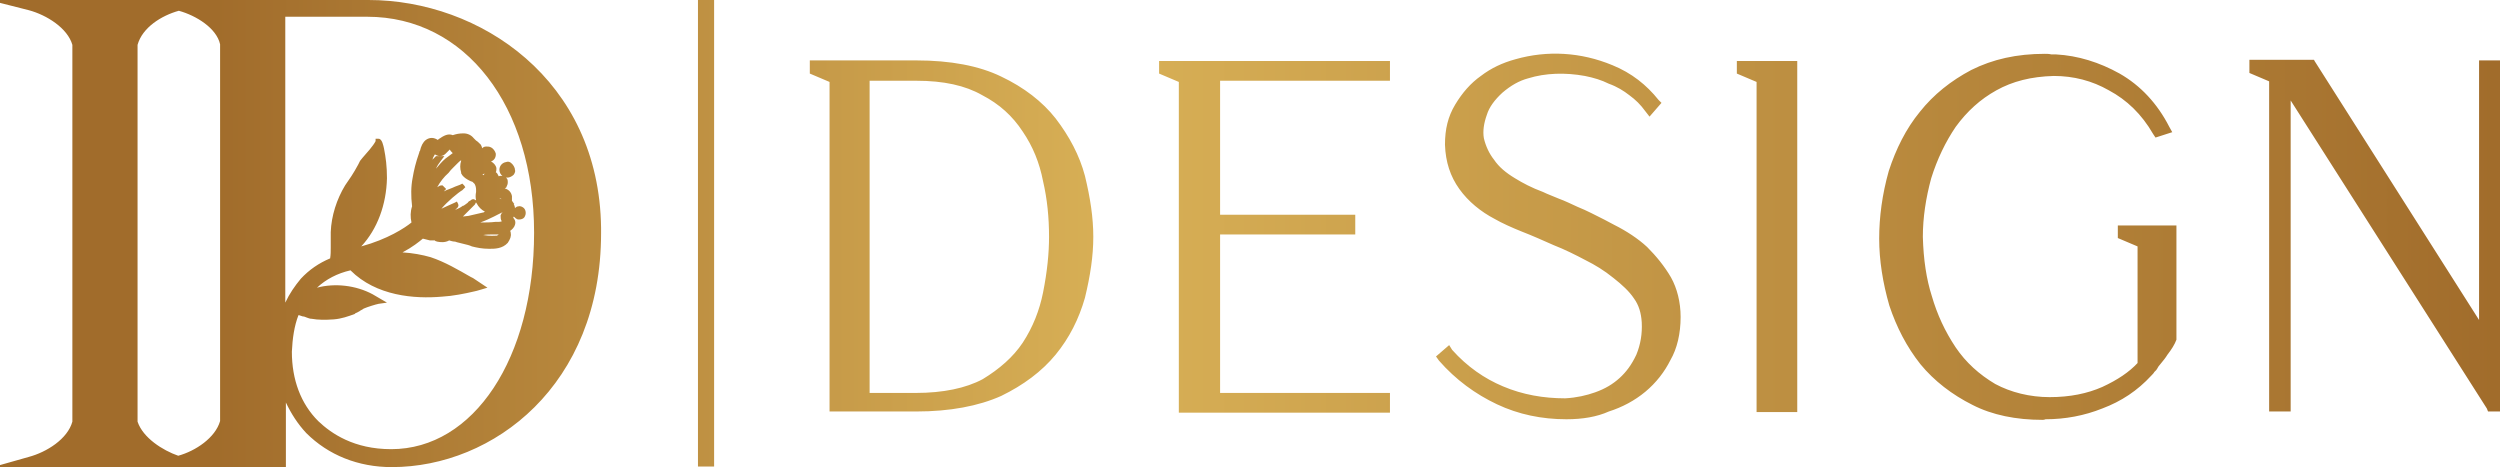
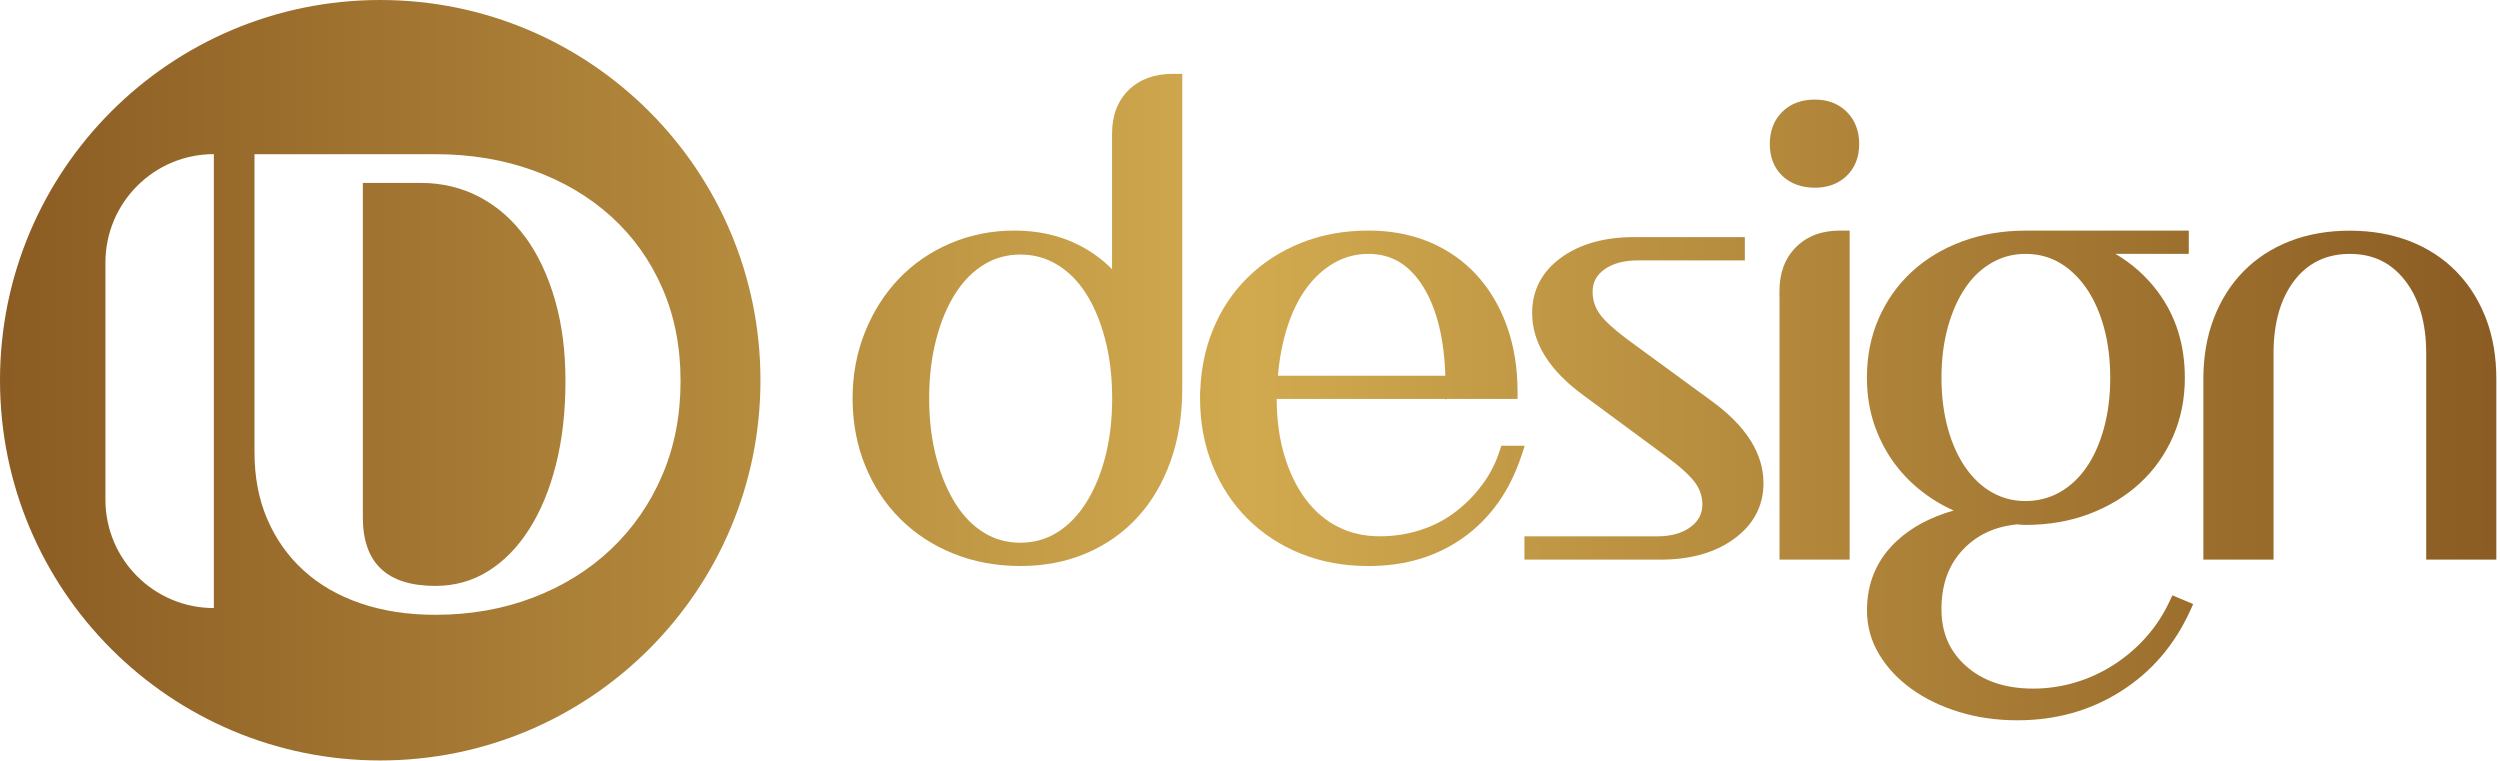
- <svg xmlns="http://www.w3.org/2000/svg" version="1.1" id="Camada_1" x="0px" y="0px" viewBox="0 0 418 78" style="enable-background:new 0 0 418 78;" xml:space="preserve">
-   <style type="text/css">
- 	.st0{fill:url(#SVGID_1_);}
- </style>
-   <linearGradient id="SVGID_1_" gradientUnits="userSpaceOnUse" x1="-1.867" y1="39.035" x2="417.97" y2="39.035">
-     <stop offset="8.938547e-02" style="stop-color:#A16C2B" />
-     <stop offset="0.447" style="stop-color:#D8B056" />
-     <stop offset="1" style="stop-color:#A16C2B" />
-   </linearGradient>
-   <path class="st0" d="M61.6,0H-1.9l6.7,1.7c3,0.8,6.5,3,7.3,5.8v63c-0.8,2.9-4.3,5.1-7.3,5.9l-6,1.7h49V67.3c0.9,1.9,2,3.6,3.4,5.1  c3.7,3.7,8.7,5.7,14.3,5.7c17,0,35-13.7,35-39.1v-0.9C100.2,13.3,80.2,0,61.6,0z M83.9,37L83.9,37c-0.2,0.1-0.5,0.1-0.8,0.1l-0.3,0  c-0.8,0.1-1.6,0.1-2.5,0.1c1.7-0.6,3.2-1.5,3.7-1.7v0c0,0,0,0.1-0.1,0.1L83.7,36v0.1C83.7,36.4,83.7,36.7,83.9,37z M77.3,31.8  l0.5-0.5L77.6,31l-0.3-0.3l-0.4,0.2c-0.3,0.1-0.5,0.2-0.8,0.3c-0.6,0.3-1.3,0.5-1.9,0.8c0.1-0.1,0.1-0.1,0.1-0.1l0.3-0.3l-0.3-0.3  L74,31l-0.2,0c-0.2,0-0.4,0.1-0.7,0.3c0.5-0.9,1.1-1.7,1.9-2.4c0.2-0.3,0.5-0.6,0.8-0.9c0.2-0.2,0.3-0.3,0.5-0.5l0.2-0.2  c0.2-0.2,0.4-0.4,0.6-0.5l0,0.1c-0.2,0.6-0.2,1.3,0,1.9l0,0.2l0.1,0.1c0,0.1,0.1,0.2,0.1,0.2c0.3,0.4,0.8,0.7,1.2,0.9l0.2,0.1  c0.1,0,0.2,0.1,0.3,0.1l0.1,0.1l0.1,0.1c0.3,0.2,0.4,0.8,0.4,1.1l0,0.4c-0.1,0.5-0.1,0.9,0,1.4l-0.2-0.1c-0.1-0.1-0.4-0.2-0.7,0.1  c-0.2,0.1-0.4,0.2-0.5,0.4c-0.3,0.2-0.5,0.4-0.7,0.5l-0.1,0c-0.4,0.3-0.8,0.5-1.3,0.7c0.6-0.5,0.6-0.7,0.5-1l-0.2-0.4l-0.4,0.2  c-0.4,0.2-1.4,0.6-2.2,1C74.8,33.7,76.6,32.2,77.3,31.8z M78.9,34.7l0.5-0.5l0.2-0.4c0,0.1,0,0.1,0.1,0.2c0.3,0.6,0.8,1.1,1.4,1.4  c-0.1,0-0.1,0-0.2,0.1c-0.8,0.2-1.7,0.4-2.6,0.6l-0.9,0.1C77.9,35.7,78.4,35.2,78.9,34.7z M80.9,29.3C80.9,29.3,80.9,29.3,80.9,29.3  C80.8,29.3,80.8,29.3,80.9,29.3c-0.1-0.1-0.2-0.2-0.3-0.2c0.2,0,0.3,0,0.4-0.1l0,0C81,29.1,80.9,29.2,80.9,29.3z M78.7,28.4  C78.7,28.4,78.7,28.4,78.7,28.4L78.7,28.4C78.7,28.4,78.7,28.4,78.7,28.4z M82.6,39.2L82.6,39.2c0.3,0,0.6,0,0.8,0c0,0,0,0,0,0  c0,0,0,0,0,0c-0.1,0.1-0.2,0.1-0.3,0.2l0,0c-0.3,0-1.2,0.1-2.3-0.1C81.3,39.2,81.9,39.2,82.6,39.2z M83.8,33.3L83.8,33.3  c-0.1,0-0.2-0.1-0.3-0.1c0,0,0,0,0,0l0.1,0c0.1,0,0.1,0,0.1,0C83.8,33.2,83.8,33.2,83.8,33.3C83.8,33.3,83.8,33.3,83.8,33.3z   M82,31.9L82,31.9L82,31.9L82,31.9z M74.5,26.5c-0.6,0.5-1.1,1.1-1.6,1.7c0.2-0.5,0.5-0.9,0.8-1.3l0.6-0.8h-0.9h-0.5l-0.1,0.1  c-0.2,0.2-0.3,0.3-0.5,0.5c0.1-0.2,0.1-0.4,0.2-0.5l0.1-0.2c0,0,0.1-0.1,0.1-0.2c0.3,0.2,0.6,0.3,0.8,0.3c0.4,0,0.7-0.1,1-0.4  l0.7-0.7c0,0,0,0,0,0c0.1,0.2,0.2,0.3,0.4,0.5c0,0,0.1,0.1,0.1,0.1L74.5,26.5z M83.4,31.6L83.4,31.6C83.4,31.6,83.4,31.6,83.4,31.6  C83.4,31.6,83.4,31.6,83.4,31.6z M49.9,52.7c0,0,0.1,0,0.1,0c0.2,0.1,0.4,0.1,0.6,0.2c0.2,0,0.5,0.1,0.7,0.2  c0.3,0.1,0.5,0.2,0.8,0.2c1.1,0.2,2.3,0.2,3.7,0.1c1.3-0.1,2.4-0.5,3.5-0.9l0.1-0.1c0.1-0.1,0.3-0.1,0.4-0.2  c0.2-0.1,0.4-0.2,0.5-0.3c0.2-0.1,0.4-0.2,0.5-0.3c0.7-0.3,2-0.7,2.5-0.8l1.4-0.2l-2.4-1.4c-2.8-1.5-6.3-1.9-9.3-1.1  c1.5-1.4,3.4-2.4,5.6-2.9c4.3,4.3,10.7,4.8,15.3,4.4c1.8-0.1,3.8-0.5,5.5-0.9c0.1,0,0.4-0.1,1.1-0.3l1-0.3l-2.4-1.6l-0.4-0.2  c-2.1-1.2-4.3-2.5-6.7-3.3c-1.4-0.4-3-0.7-4.7-0.8c1.7-0.9,2.8-1.8,3.4-2.3c0.4,0.1,0.8,0.2,1.2,0.3l0.3,0c0.2,0,0.2,0,0.3,0l0.2,0  l0.1,0.1l0.3,0.1c0.5,0.1,1.3,0.2,2-0.2c0.3,0.1,0.7,0.2,1,0.2l0.3,0.1c0.4,0.1,0.8,0.2,1.2,0.3c0.4,0.1,0.9,0.2,1.3,0.4  c0.8,0.2,1.7,0.4,2.9,0.4c0.9,0,2.2,0,3.1-1c0.4-0.6,0.6-1.1,0.5-1.6c0-0.1,0-0.2-0.1-0.4c0.3-0.2,0.7-0.6,0.8-1  c0.2-0.6-0.1-1-0.3-1.2l0,0c0,0,0.1-0.1,0.1-0.2c0.2,0.2,0.4,0.4,0.7,0.5l0.2,0c0.3,0,0.7-0.1,0.9-0.4c0.1-0.2,0.2-0.4,0.2-0.7  c0-0.3-0.1-0.6-0.3-0.8c-0.2-0.2-0.6-0.4-0.9-0.3c-0.2,0-0.4,0.1-0.6,0.3c0-0.2-0.1-0.5-0.2-0.7l0.1-0.1l-0.1,0  c-0.1-0.1-0.1-0.2-0.2-0.3c0,0-0.1-0.1-0.1-0.1c0-0.3,0-0.5,0-0.8c-0.1-0.6-0.5-1.1-1.2-1.3c0.1-0.1,0.3-0.1,0.3-0.3  c0.1-0.2,0.2-0.4,0.2-0.7c0-0.3,0-0.6-0.3-0.8c0,0,0,0-0.1,0c0.1,0,0.2,0,0.3,0c0.4,0,0.8-0.2,1.1-0.5c0.2-0.3,0.3-0.6,0.2-0.8  c0-0.4-0.3-0.9-0.7-1.2c-0.3-0.2-0.5-0.2-0.8-0.1c-0.6,0.1-1.1,0.6-1.1,1.3c0,0.4,0.2,0.8,0.5,1c-0.1,0-0.2,0-0.3,0  c-0.1,0-0.2,0-0.3,0.1c0-0.1-0.1-0.1-0.1-0.2c-0.1-0.2-0.2-0.4-0.4-0.5c0.1-0.2,0.1-0.4,0.1-0.7c-0.1-0.5-0.5-0.9-0.9-1.1  c0.5-0.2,0.8-0.6,0.8-1.2l0-0.1c-0.1-0.4-0.4-0.9-0.9-1.1c-0.2-0.1-0.5-0.1-0.7-0.1c-0.3,0-0.5,0.1-0.7,0.3c0-0.2-0.1-0.4-0.2-0.6  l-0.1-0.1c-0.2-0.2-0.5-0.5-0.7-0.6l-0.1-0.1c0,0-0.1-0.1-0.1-0.1c0,0,0,0-0.1-0.1l-0.1-0.1c-0.4-0.5-1-0.8-1.7-0.8  c-0.7,0-1.2,0.1-1.8,0.3c-0.5-0.2-1.1-0.2-2.1,0.5c-0.2,0.1-0.3,0.2-0.4,0.3c-0.6-0.4-1.3-0.5-2,0c-0.5,0.4-0.8,1-1,1.9  c0-0.1,0-0.1,0-0.1c0,0.1-0.1,0.1-0.1,0.3c-0.6,1.7-0.9,3-1.1,4.2c-0.3,1.5-0.3,3.1-0.1,4.8c-0.3,0.9-0.3,1.8-0.1,2.7  c-1.1,0.9-4,2.8-8.4,4c2.7-2.9,4.2-7,4.3-11.4c0-2-0.2-3.5-0.5-5l0,0c-0.1-0.4-0.3-1.6-0.9-1.6l-0.5,0v0.4c-0.4,0.8-1.5,2-2.2,2.8  l-0.4,0.5l-0.3,0.6C59.1,29,58.4,30,57.7,31c-1.4,2.3-2.3,5.1-2.4,7.8v2.6c0,0.6,0,1.2-0.1,1.8c-1.9,0.8-3.5,1.9-4.9,3.4  c-1,1.2-1.9,2.5-2.6,4V2.8h13.7c16.4,0,27.9,14.9,27.9,36.1c0,21-10.1,36.2-23.9,36.2c-6.2,0-10-2.6-12.2-4.7  c-2.9-2.9-4.4-6.9-4.4-11.6C48.9,56.6,49.2,54.5,49.9,52.7z M23,7.5c0.8-2.9,4-4.9,6.9-5.7c2.9,0.8,6.3,2.9,6.9,5.6v63  c-0.8,2.8-4.1,5-7,5.8c-2.6-0.9-5.9-3-6.8-5.7V7.5z M418,10.1v58.7h-2l-0.2-0.5l-32.8-51.5v52h-3.6V13.6l-3.3-1.4v-2.2h10.8l0.1,0.2  l27.5,43.3V10.1H418z M354.1,37.7h9.8l0,19.1c-0.3,0.8-0.8,1.6-1.5,2.5c-0.3,0.5-0.7,1-1.2,1.6c-0.2,0.2-0.4,0.5-0.5,0.7  c0,0.1-0.1,0.1-0.1,0.1v0.1l-0.4,0.4c-0.1,0.2-0.3,0.4-0.5,0.6c-2.3,2.5-5,4.3-8.2,5.5c-3,1.2-6.2,1.8-9.5,1.8  c-0.2,0.1-0.4,0.1-0.5,0.1c-4.4,0-8.4-0.8-11.7-2.5c-3.4-1.7-6.4-4-8.7-6.8c-2.3-2.9-4-6.2-5.2-9.8c-1.1-3.8-1.7-7.6-1.7-11.2  c0-3.6,0.5-7.4,1.6-11.3c1.2-3.7,2.9-7.1,5.2-9.9c2.3-2.9,5.2-5.2,8.6-7c3.6-1.8,7.6-2.7,12.3-2.7c0.3,0,0.7,0,1.1,0.1h0.8  c3.6,0.2,7.2,1.3,10.6,3.2c3.5,2,6.3,5,8.3,8.9l0.5,0.9l-2.8,0.9l-0.4-0.6c-1.9-3.3-4.4-5.7-7.4-7.3c-2.8-1.6-5.9-2.4-9.2-2.4  c-3.8,0.1-6.9,0.9-9.6,2.4c-2.7,1.5-4.9,3.5-6.8,6.1c-1.7,2.5-3.1,5.4-4.1,8.6c-0.9,3.3-1.4,6.6-1.4,9.8c0.1,3.8,0.6,7.1,1.5,9.9  c0.9,3.1,2.2,5.9,4,8.6c1.7,2.5,3.9,4.5,6.6,6.1c2.6,1.4,5.8,2.2,9.1,2.2c3.4,0,6.3-0.6,8.8-1.7c2.6-1.2,4.5-2.5,5.9-4V41.2  l-3.3-1.4V37.7z M290.5,10.2h10v58.7h-6.8V13.7l-3.3-1.4V10.2z M279.4,46.4c1,1.8,1.6,4.1,1.6,6.6c0,2.8-0.6,5.3-1.7,7.2  c-1,2-2.4,3.8-4.2,5.3c-1.8,1.5-3.9,2.6-6.1,3.3c-2,0.9-4.4,1.3-7.1,1.3c-4.1,0-8-0.8-11.6-2.5c-3.6-1.7-6.9-4.1-9.7-7.3l-0.5-0.7  l2.2-1.9l0.5,0.8c2.5,2.8,5.4,4.8,8.5,6.1c3.3,1.4,6.8,2,10.4,2c1.9-0.1,3.6-0.5,5-1c1.7-0.6,3-1.4,4.1-2.4c1.1-1,2-2.2,2.8-3.9  c0.7-1.7,1-3.5,0.9-5.4c-0.1-1.6-0.5-2.9-1.3-4c-0.8-1.2-2-2.3-3.4-3.4c-1.6-1.3-3.1-2.2-4.7-3c-1.7-0.9-3.5-1.8-5.3-2.5  c-1.8-0.8-3.6-1.6-5.4-2.3c-1.5-0.6-3.3-1.4-4.5-2.1c-2.3-1.2-4.4-2.9-5.9-5c-1.5-2.1-2.3-4.5-2.4-7.4c0-2.6,0.5-4.7,1.7-6.7  c1.2-2,2.6-3.6,4.3-4.8c1.7-1.3,3.6-2.2,5.8-2.8c5.3-1.5,10.9-1.2,16.2,1c3.2,1.3,5.7,3.3,7.7,5.8l0.5,0.5l-2,2.3l-0.7-0.9  c-0.8-1.1-1.6-1.9-2.7-2.7c-0.9-0.7-2-1.4-3.4-1.9c-1.2-0.6-2.5-1-4-1.3c-3.3-0.6-6.6-0.5-9.5,0.4c-1.5,0.4-2.9,1.2-4.3,2.4  c-1.3,1.2-2.2,2.4-2.6,3.7c-0.5,1.4-0.7,2.7-0.5,3.9c0.3,1.3,0.9,2.6,1.7,3.6c0.8,1.2,2,2.2,3.5,3.1c1.3,0.8,2.8,1.6,4.7,2.3  c0.8,0.4,1.7,0.7,2.6,1.1c1.1,0.4,2.1,0.9,3.2,1.4c1.5,0.6,3,1.4,4.4,2.1c0.6,0.3,1.1,0.6,1.7,0.9c2,1,4,2.3,5.5,3.7  C276.9,42.8,278.3,44.5,279.4,46.4z M193.8,10.2h38.6v3.3h-28.4v22.4h22.6v3.3h-22.6v26.5h28.4v3.3h-35.3V13.7l-3.3-1.4V10.2z   M176.5,19.8c-2.2-2.8-5.3-5.2-9.1-7c-3.7-1.8-8.5-2.7-14.2-2.7h-17.8v2.2l3.3,1.4v55.1h14.5c5.6,0,10.4-0.9,14.2-2.6  c3.7-1.8,6.8-4.1,9.1-6.9c2.3-2.8,3.9-6,4.9-9.5c0.9-3.7,1.4-7,1.4-10.2c0-3.2-0.5-6.5-1.4-10.2C180.5,26,178.8,22.8,176.5,19.8z   M175.4,39.6c0,2.7-0.3,5.8-1,9.3c-0.6,3-1.7,5.8-3.4,8.4c-1.6,2.4-3.9,4.4-6.7,6.1c-2.8,1.5-6.6,2.3-11.2,2.3h-7.7V13.5h7.8  c4.6,0,8.2,0.8,11,2.4c2.9,1.5,5.1,3.5,6.8,6.1c1.7,2.5,2.8,5.2,3.4,8.3C175.1,33.3,175.4,36.4,175.4,39.6z M116.7,0h2.7v78h-2.7V0z  " />
+ <svg xmlns="http://www.w3.org/2000/svg" width="263" height="80" viewBox="0 0 263 80" fill="none">
+   <path d="M90.444 41.903C90.444 39.517 90.859 37.285 91.694 35.212C92.529 33.139 93.665 31.35 95.107 29.84C96.55 28.329 98.271 27.148 100.275 26.29C102.28 25.432 104.433 25.006 106.727 25.006C109.022 25.006 111.174 25.466 113.043 26.392C114.911 27.318 116.479 28.636 117.74 30.345V14.062C117.74 12.353 118.245 11.001 119.262 10.007C120.278 9.019 121.636 8.519 123.351 8.519H123.623V40.886C123.623 43.589 123.232 46.043 122.442 48.252C121.653 50.462 120.551 52.341 119.131 53.892C117.711 55.448 116.002 56.652 113.997 57.51C111.992 58.367 109.771 58.793 107.341 58.793C104.91 58.793 102.655 58.379 100.582 57.544C98.509 56.709 96.72 55.539 95.209 54.028C93.699 52.517 92.529 50.728 91.694 48.655C90.859 46.582 90.444 44.333 90.444 41.897V41.903ZM96.998 41.903C96.998 44.248 97.26 46.395 97.776 48.354C98.293 50.314 99.003 52.001 99.906 53.42C100.809 54.84 101.888 55.931 103.149 56.697C104.41 57.464 105.807 57.845 107.341 57.845C108.874 57.845 110.266 57.464 111.532 56.697C112.793 55.931 113.883 54.84 114.809 53.42C115.729 52.001 116.45 50.314 116.973 48.354C117.49 46.395 117.751 44.242 117.751 41.903C117.751 39.563 117.49 37.41 116.973 35.451C116.456 33.491 115.746 31.816 114.843 30.419C113.94 29.022 112.85 27.943 111.566 27.176C110.283 26.409 108.874 26.029 107.341 26.029C105.807 26.029 104.41 26.409 103.149 27.176C101.888 27.943 100.804 29.022 99.906 30.419C99.003 31.816 98.293 33.491 97.776 35.451C97.26 37.41 96.998 39.563 96.998 41.903Z" fill="url(#paint0_linear_280_90)" />
+   <path d="M96.248 41.903C96.248 39.508 96.515 37.289 97.051 35.259C97.584 33.239 98.322 31.487 99.276 30.011C100.228 28.53 101.392 27.366 102.76 26.535C103.076 26.343 103.399 26.174 103.731 26.026C102.636 26.229 101.583 26.546 100.57 26.979C98.654 27.799 97.019 28.924 95.65 30.358C94.277 31.795 93.192 33.502 92.39 35.493C91.593 37.47 91.194 39.606 91.194 41.903C91.195 44.25 91.595 46.401 92.39 48.376C93.189 50.359 94.304 52.062 95.739 53.498C97.175 54.934 98.879 56.049 100.862 56.848C101.612 57.15 102.387 57.394 103.19 57.582C103.045 57.505 102.901 57.424 102.76 57.338C101.388 56.504 100.23 55.326 99.273 53.823C98.322 52.326 97.584 50.565 97.051 48.545C96.516 46.516 96.248 44.304 96.248 41.903ZM97.748 41.903C97.748 44.193 98.004 46.274 98.502 48.163C99.003 50.062 99.685 51.675 100.539 53.018C101.389 54.355 102.39 55.357 103.539 56.056C104.677 56.748 105.938 57.094 107.341 57.094C108.742 57.094 109.998 56.749 111.143 56.056L111.357 55.921C112.42 55.229 113.362 54.266 114.181 53.01C115.05 51.668 115.742 50.057 116.248 48.161C116.746 46.273 117.001 44.186 117.001 41.903C117.001 39.618 116.746 37.531 116.248 35.642C115.747 33.743 115.065 32.144 114.213 30.826C113.365 29.515 112.356 28.521 111.182 27.82C110.018 27.125 108.743 26.779 107.341 26.779C105.938 26.779 104.677 27.125 103.539 27.817C102.386 28.518 101.38 29.512 100.537 30.824L100.536 30.826C99.684 32.144 99.003 33.743 98.502 35.642C98.004 37.531 97.748 39.618 97.748 41.903ZM116.989 14.062C116.989 12.196 117.547 10.635 118.737 9.471L118.739 9.469C119.922 8.32 121.481 7.769 123.351 7.769H124.373V40.886C124.373 43.662 123.971 46.203 123.149 48.504C122.33 50.796 121.18 52.765 119.685 54.398L119.684 54.397C118.189 56.035 116.391 57.301 114.292 58.199C112.183 59.101 109.861 59.544 107.341 59.544C104.823 59.544 102.472 59.114 100.302 58.24C98.14 57.369 96.264 56.144 94.679 54.558C93.093 52.973 91.869 51.097 90.998 48.935C90.179 46.901 89.75 44.712 89.699 42.368L89.694 41.897C89.695 39.425 90.125 37.099 90.998 34.932C91.866 32.778 93.052 30.906 94.564 29.322C96.08 27.734 97.887 26.496 99.981 25.6C102.084 24.7 104.338 24.256 106.728 24.256C109.121 24.256 111.39 24.736 113.376 25.72C114.731 26.392 115.936 27.258 116.989 28.318V14.062ZM118.489 32.626L117.136 30.791C115.973 29.214 114.54 27.996 112.835 27.128C113.847 27.89 114.725 28.854 115.473 30.011C116.427 31.487 117.165 33.239 117.698 35.259C118.234 37.289 118.501 39.508 118.501 41.903C118.501 44.298 118.234 46.516 117.698 48.545L117.697 48.547C117.158 50.569 116.409 52.331 115.439 53.829L115.438 53.83C114.46 55.329 113.292 56.505 111.922 57.338L111.92 57.339C111.805 57.409 111.689 57.474 111.572 57.538C112.31 57.35 113.021 57.111 113.702 56.82C115.612 56.003 117.232 54.86 118.577 53.386L118.578 53.385C119.923 51.917 120.976 50.126 121.735 48C122.492 45.883 122.873 43.517 122.873 40.886V9.284C121.552 9.367 120.546 9.804 119.785 10.543C118.942 11.367 118.489 12.509 118.489 14.062V32.626Z" fill="url(#paint1_linear_280_90)" />
+   <path d="M127.003 41.903C127.003 39.426 127.417 37.149 128.252 35.076C129.087 33.003 130.257 31.225 131.768 29.737C133.278 28.249 135.067 27.091 137.14 26.256C139.213 25.421 141.485 25.006 143.967 25.006C146.216 25.006 148.255 25.392 150.084 26.154C151.907 26.92 153.474 28.011 154.781 29.431C156.087 30.85 157.098 32.56 157.819 34.565C158.54 36.57 158.898 38.79 158.898 41.221H133.557V41.897C133.557 44.197 133.841 46.276 134.403 48.15C134.965 50.018 135.755 51.631 136.766 52.983C137.777 54.335 138.998 55.374 140.412 56.09C141.832 56.811 143.416 57.169 145.177 57.169C146.71 57.169 148.181 56.942 149.601 56.493C151.021 56.044 152.304 55.391 153.452 54.533C154.599 53.676 155.616 52.665 156.49 51.495C157.37 50.325 158.035 49.041 158.484 47.644H159.364C158.194 51.205 156.269 53.954 153.588 55.891C150.907 57.828 147.698 58.799 143.961 58.799C141.485 58.799 139.208 58.384 137.135 57.549C135.062 56.714 133.273 55.544 131.762 54.034C130.251 52.523 129.081 50.734 128.246 48.661C127.412 46.588 126.997 44.339 126.997 41.903H127.003ZM152.816 40.284C152.77 35.871 151.958 32.378 150.385 29.811C148.806 27.244 146.67 25.96 143.967 25.96C142.525 25.96 141.196 26.307 139.98 27.006C138.765 27.704 137.703 28.675 136.805 29.908C135.902 31.146 135.181 32.645 134.641 34.4C134.102 36.155 133.761 38.114 133.631 40.278H152.821L152.816 40.284Z" fill="url(#paint2_linear_280_90)" />
+   <path d="M143.967 24.256C146.157 24.256 148.174 24.609 150.008 25.315L150.372 25.461L150.375 25.462C152.294 26.269 153.951 27.421 155.333 28.922C156.714 30.423 157.773 32.222 158.524 34.311C159.279 36.408 159.648 38.717 159.648 41.221V41.971H152.191L152.084 42.079L152.083 41.971H134.308C134.314 44.18 134.589 46.16 135.121 47.934L135.334 48.595C135.853 50.109 136.534 51.421 137.366 52.534C138.312 53.798 139.445 54.76 140.75 55.42L140.752 55.421C142.055 56.083 143.521 56.418 145.177 56.418C146.635 56.418 148.029 56.203 149.375 55.778C150.718 55.353 151.926 54.738 153.003 53.933C154.093 53.118 155.058 52.158 155.89 51.046L155.891 51.044C156.72 49.942 157.346 48.733 157.769 47.416L157.936 46.894H160.399L160.076 47.878C158.864 51.569 156.853 54.457 154.027 56.498C151.203 58.539 147.835 59.548 143.962 59.548C141.401 59.548 139.026 59.119 136.854 58.245C134.692 57.374 132.817 56.149 131.231 54.564C129.646 52.978 128.421 51.103 127.551 48.941C126.677 46.771 126.247 44.426 126.247 41.903V41.153H126.267C126.343 38.877 126.768 36.754 127.557 34.795C128.428 32.633 129.653 30.767 131.241 29.203C132.826 27.641 134.701 26.43 136.86 25.56C139.032 24.685 141.4 24.256 143.967 24.256ZM139.931 26.178C139.06 26.37 138.224 26.628 137.421 26.952C135.435 27.752 133.73 28.857 132.294 30.272C130.861 31.684 129.747 33.373 128.948 35.356C128.153 37.33 127.753 39.511 127.753 41.903V42.371C127.803 44.539 128.2 46.536 128.942 48.38C129.741 50.364 130.856 52.068 132.292 53.503C133.728 54.939 135.431 56.055 137.415 56.854C139.389 57.649 141.571 58.048 143.962 58.048C144.962 58.048 145.92 57.974 146.836 57.831C146.29 57.888 145.737 57.918 145.177 57.918C143.312 57.918 141.609 57.538 140.073 56.758C138.55 55.987 137.241 54.87 136.165 53.432C135.228 52.179 134.479 50.725 133.915 49.081L133.685 48.366C133.098 46.411 132.807 44.259 132.807 41.897V40.471H132.867L132.882 40.233C133.015 38.019 133.365 35.999 133.925 34.179C134.484 32.361 135.238 30.783 136.199 29.465C137.153 28.156 138.292 27.11 139.606 26.355C139.714 26.293 139.822 26.235 139.931 26.178ZM147.862 26.21C148.943 26.832 149.889 27.737 150.698 28.916L151.023 29.418L151.024 29.419C152.6 31.991 153.423 35.38 153.55 39.528H154.629L153.688 40.471H158.136C158.069 38.41 157.727 36.526 157.113 34.819C156.422 32.898 155.46 31.277 154.228 29.938C152.998 28.6 151.52 27.572 149.793 26.845C149.177 26.589 148.533 26.377 147.862 26.21ZM143.967 26.71C142.65 26.71 141.451 27.025 140.353 27.656C139.237 28.297 138.253 29.194 137.412 30.349L137.411 30.35C136.566 31.509 135.878 32.93 135.358 34.621C134.905 36.096 134.594 37.731 134.437 39.528H152.05C151.924 35.561 151.134 32.469 149.745 30.203C148.284 27.828 146.374 26.71 143.967 26.71Z" fill="url(#paint3_linear_280_90)" />
+   <path d="M179.702 42.851C183.081 45.328 184.768 47.985 184.768 50.825C184.768 52.989 183.831 54.744 181.962 56.096C180.094 57.447 177.674 58.123 174.698 58.123H161.119V57.175H174.295C175.959 57.175 177.299 56.794 178.316 56.028C179.333 55.261 179.838 54.273 179.838 53.057C179.838 52.069 179.531 51.154 178.924 50.32C178.316 49.485 177.18 48.462 175.51 47.247L166.997 40.966C163.618 38.489 161.931 35.809 161.931 32.924C161.931 30.76 162.857 29.016 164.703 27.687C166.548 26.358 168.962 25.694 171.932 25.694H182.808V26.642H172.336C170.666 26.642 169.331 27.011 168.315 27.755C167.298 28.499 166.793 29.476 166.793 30.697C166.793 31.731 167.099 32.668 167.707 33.503C168.315 34.338 169.45 35.36 171.12 36.575L179.702 42.857V42.851Z" fill="url(#paint4_linear_280_90)" />
+   <path d="M184.018 50.825C184.018 48.378 182.604 45.974 179.474 43.62L170.678 37.182L170.07 36.729C168.701 35.689 167.695 34.762 167.1 33.945C166.4 32.982 166.043 31.891 166.043 30.698C166.043 29.229 166.669 28.03 167.872 27.15C168.013 27.047 168.159 26.95 168.309 26.86C167.089 27.171 166.035 27.652 165.14 28.296C163.478 29.493 162.681 31.016 162.681 32.923C162.681 35.316 163.983 37.648 166.846 39.91L167.44 40.361L167.442 40.362L175.952 46.641L176.561 47.093C177.93 48.133 178.935 49.061 179.53 49.878C180.226 50.834 180.589 51.902 180.589 53.057C180.589 54.52 179.962 55.725 178.767 56.626C178.604 56.75 178.433 56.862 178.257 56.967C179.512 56.652 180.597 56.157 181.522 55.488C183.212 54.266 184.018 52.729 184.018 50.825ZM167.543 30.698C167.543 31.572 167.798 32.355 168.313 33.062C168.782 33.706 169.649 34.525 170.968 35.528L171.561 35.969L171.563 35.97L178.952 41.377V41.371L180.145 42.246C183.621 44.794 185.518 47.648 185.518 50.825C185.518 53.248 184.45 55.222 182.402 56.703C180.373 58.171 177.786 58.873 174.698 58.873H160.369V56.424H174.295C175.847 56.424 177.014 56.071 177.865 55.429C178.704 54.797 179.089 54.025 179.089 53.057C179.089 52.236 178.836 51.475 178.317 50.761C177.781 50.025 176.725 49.06 175.069 47.854L175.065 47.851L166.553 41.57C163.073 39.019 161.181 36.142 161.181 32.923C161.181 30.503 162.236 28.539 164.264 27.078C166.272 25.633 168.853 24.944 171.932 24.944H183.558V27.392H172.336C170.774 27.392 169.609 27.737 168.757 28.361C167.927 28.969 167.543 29.725 167.543 30.698Z" fill="url(#paint5_linear_280_90)" />
+   <path d="M186.932 15.147C186.932 13.977 187.29 13.029 188.011 12.307C188.732 11.586 189.698 11.228 190.919 11.228C192.14 11.228 193.037 11.592 193.758 12.307C194.48 13.029 194.837 13.977 194.837 15.147C194.837 16.317 194.474 17.254 193.758 17.953C193.037 18.651 192.089 18.998 190.919 18.998C189.749 18.998 188.732 18.651 188.011 17.953C187.29 17.254 186.932 16.323 186.932 15.147ZM187.948 30.618C187.948 28.908 188.454 27.545 189.47 26.529C190.481 25.512 191.844 25.006 193.56 25.006H193.832V58.117H187.954V30.618H187.948Z" fill="url(#paint6_linear_280_90)" />
+   <path d="M194.582 24.257V58.867H187.204V31.368H187.198V30.618C187.198 28.751 187.756 27.182 188.941 25.998C190.12 24.813 191.689 24.257 193.56 24.257H194.582ZM193.082 25.772C191.762 25.857 190.756 26.299 190.002 27.057L190.001 27.059C189.208 27.852 188.76 28.914 188.704 30.315V57.367H193.082V25.772ZM194.087 15.147C194.087 14.142 193.786 13.396 193.228 12.838C192.664 12.28 191.965 11.978 190.919 11.978C189.855 11.978 189.094 12.284 188.541 12.838C187.983 13.396 187.682 14.142 187.682 15.147C187.682 16.157 187.982 16.881 188.532 17.414C189.081 17.946 189.894 18.248 190.919 18.248C191.931 18.248 192.679 17.953 193.236 17.414C193.783 16.879 194.087 16.148 194.087 15.147ZM195.587 15.147C195.587 16.484 195.165 17.627 194.282 18.489L194.28 18.491C193.395 19.348 192.247 19.748 190.919 19.748C189.604 19.748 188.383 19.356 187.489 18.491C186.597 17.627 186.182 16.488 186.182 15.147C186.182 13.812 186.596 12.661 187.481 11.777C188.37 10.888 189.541 10.478 190.919 10.478C192.226 10.478 193.27 10.852 194.119 11.617L194.286 11.775L194.289 11.777C195.173 12.661 195.587 13.812 195.587 15.147Z" fill="url(#paint7_linear_280_90)" />
+   <path d="M219.094 25.961C222.155 27 224.592 28.721 226.392 31.129C228.193 33.537 229.096 36.411 229.096 39.745C229.096 41.863 228.704 43.822 227.914 45.623C227.125 47.423 226.023 48.979 224.603 50.285C223.183 51.592 221.497 52.614 219.537 53.358C217.578 54.102 215.425 54.471 213.085 54.471C212.722 54.471 212.455 54.449 212.273 54.403C209.661 54.63 207.542 55.607 205.924 57.345C204.299 59.077 203.493 61.321 203.493 64.069C203.493 66.818 204.447 68.971 206.367 70.657C208.281 72.344 210.791 73.191 213.903 73.191C215.476 73.191 217.021 72.963 218.532 72.515C220.043 72.066 221.457 71.413 222.791 70.555C224.12 69.698 225.302 68.687 226.341 67.517C227.375 66.347 228.232 65.04 228.908 63.598L229.72 63.939C228.141 67.409 225.813 70.124 222.729 72.083C219.645 74.042 216.141 75.025 212.222 75.025C210.104 75.025 208.133 74.741 206.31 74.179C204.487 73.616 202.896 72.85 201.545 71.879C200.193 70.907 199.125 69.772 198.336 68.465C197.547 67.159 197.155 65.739 197.155 64.206C197.155 61.502 198.12 59.248 200.062 57.447C201.999 55.647 204.725 54.454 208.235 53.864C206.565 53.415 205.06 52.75 203.709 51.87C202.357 50.99 201.198 49.945 200.227 48.729C199.256 47.514 198.506 46.151 197.961 44.64C197.422 43.129 197.149 41.499 197.149 39.739C197.149 37.575 197.541 35.593 198.33 33.792C199.12 31.992 200.222 30.436 201.641 29.13C203.061 27.823 204.748 26.812 206.707 26.091C208.667 25.37 210.797 25.012 213.091 25.012H229.51V25.961H219.094ZM222.746 39.745C222.746 37.717 222.507 35.86 222.036 34.167C221.565 32.481 220.9 31.027 220.043 29.811C219.185 28.596 218.174 27.647 217.004 26.971C215.834 26.296 214.528 25.961 213.085 25.961C211.643 25.961 210.393 26.301 209.201 26.971C208.008 27.647 206.991 28.596 206.162 29.811C205.327 31.027 204.674 32.481 204.203 34.167C203.731 35.854 203.493 37.717 203.493 39.745C203.493 41.772 203.731 43.629 204.203 45.316C204.674 47.003 205.339 48.457 206.196 49.672C207.054 50.888 208.065 51.825 209.235 52.478C210.405 53.131 211.688 53.46 213.085 53.46C214.482 53.46 215.846 53.12 217.038 52.449C218.231 51.773 219.247 50.836 220.077 49.644C220.912 48.451 221.565 47.008 222.036 45.322C222.507 43.635 222.746 41.772 222.746 39.75V39.745Z" fill="url(#paint8_linear_280_90)" />
+   <path d="M221.996 39.745C221.996 37.776 221.765 35.988 221.314 34.37L221.135 33.774C220.7 32.411 220.13 31.236 219.43 30.244C218.628 29.107 217.695 28.236 216.629 27.62C215.582 27.016 214.407 26.71 213.085 26.71C211.774 26.71 210.651 27.016 209.57 27.623C208.484 28.239 207.551 29.107 206.782 30.234L206.781 30.236C206.001 31.372 205.379 32.747 204.925 34.37C204.475 35.982 204.243 37.776 204.243 39.745C204.243 41.713 204.475 43.501 204.925 45.114C205.378 46.733 206.009 48.106 206.809 49.24C207.61 50.375 208.54 51.231 209.6 51.823C210.654 52.411 211.812 52.71 213.085 52.71C214.361 52.71 215.596 52.399 216.67 51.795C217.759 51.178 218.692 50.32 219.46 49.215L219.462 49.213C220.24 48.103 220.861 46.741 221.314 45.12C221.764 43.507 221.996 41.714 221.996 39.75V39.745ZM223.496 39.75C223.496 41.831 223.251 43.763 222.758 45.524C222.269 47.275 221.583 48.797 220.692 50.071L220.693 50.072C219.803 51.352 218.703 52.368 217.408 53.102L217.406 53.103C217.263 53.183 217.118 53.258 216.971 53.33C217.768 53.16 218.535 52.936 219.271 52.657C221.149 51.944 222.752 50.97 224.095 49.734C225.436 48.5 226.478 47.03 227.227 45.322C227.971 43.624 228.345 41.768 228.345 39.745C228.345 36.554 227.485 33.842 225.792 31.578C224.089 29.301 221.783 27.665 218.853 26.67L219.003 25.762H216.199C216.604 25.916 216.998 26.102 217.379 26.322C218.654 27.058 219.743 28.085 220.656 29.378C221.571 30.675 222.268 32.211 222.758 33.965C223.25 35.732 223.496 37.658 223.496 39.745V39.75ZM229.845 39.745C229.845 41.958 229.436 44.021 228.601 45.924C227.771 47.817 226.609 49.459 225.111 50.837C223.615 52.214 221.844 53.284 219.803 54.059C217.749 54.839 215.505 55.221 213.085 55.221C212.772 55.221 212.486 55.203 212.242 55.16C209.837 55.388 207.93 56.29 206.472 57.856L206.47 57.858C204.998 59.428 204.243 61.478 204.243 64.07C204.243 66.457 205.009 68.313 206.544 69.801L206.862 70.094L206.863 70.095C208.612 71.636 210.932 72.441 213.903 72.441C215.403 72.441 216.876 72.224 218.318 71.795C219.759 71.368 221.108 70.745 222.384 69.925C223.656 69.104 224.786 68.138 225.779 67.02C226.765 65.904 227.583 64.658 228.229 63.28L228.535 62.627L230.723 63.546L230.403 64.249C228.767 67.846 226.344 70.675 223.131 72.716C219.919 74.757 216.273 75.775 212.222 75.775C210.036 75.775 207.99 75.481 206.088 74.895C204.199 74.312 202.534 73.513 201.107 72.488C199.68 71.463 198.54 70.254 197.694 68.853C196.833 67.428 196.405 65.874 196.405 64.206C196.405 61.3 197.452 58.843 199.552 56.897C201.105 55.454 203.106 54.397 205.525 53.703C204.744 53.357 204.003 52.956 203.299 52.498C201.883 51.576 200.664 50.478 199.641 49.198C198.616 47.914 197.827 46.478 197.255 44.895L197.254 44.892C196.684 43.294 196.399 41.578 196.399 39.739C196.399 37.483 196.808 35.397 197.643 33.492C198.473 31.599 199.635 29.956 201.133 28.578C202.631 27.2 204.405 26.139 206.449 25.387C208.499 24.632 210.718 24.262 213.091 24.262H230.26V26.71H222.548C224.295 27.737 225.78 29.058 226.993 30.68C228.9 33.232 229.845 36.267 229.845 39.745ZM197.899 39.739C197.899 41.419 198.159 42.963 198.667 44.385C199.186 45.824 199.896 47.114 200.813 48.261C201.732 49.412 202.831 50.403 204.118 51.242C205.399 52.076 206.832 52.71 208.43 53.139L208.36 54.603C204.945 55.178 202.37 56.325 200.573 57.996C198.788 59.651 197.905 61.705 197.905 64.206C197.905 65.604 198.26 66.89 198.978 68.078C199.71 69.289 200.705 70.352 201.982 71.269C203.259 72.186 204.774 72.92 206.531 73.462C208.276 74 210.171 74.275 212.222 74.275C214.315 74.275 216.278 73.983 218.115 73.407C216.737 73.76 215.331 73.941 213.903 73.941C210.65 73.941 207.95 73.053 205.872 71.221L205.492 70.871C203.654 69.086 202.743 66.836 202.743 64.07C202.743 61.164 203.6 58.725 205.376 56.831C206.801 55.303 208.578 54.326 210.674 53.881C210.049 53.703 209.446 53.454 208.869 53.132C207.589 52.418 206.498 51.4 205.584 50.105C204.668 48.808 203.97 47.273 203.48 45.518C202.988 43.757 202.743 41.831 202.743 39.745C202.743 37.659 202.988 35.727 203.48 33.965C203.969 32.214 204.654 30.681 205.543 29.386C206.433 28.084 207.532 27.055 208.831 26.319L208.834 26.318C208.92 26.269 209.007 26.222 209.094 26.176C208.362 26.336 207.652 26.543 206.966 26.795C205.091 27.486 203.491 28.448 202.149 29.682C200.808 30.916 199.766 32.385 199.017 34.093C198.274 35.789 197.899 37.667 197.899 39.739Z" fill="url(#paint9_linear_280_90)" />
+   <path d="M232.543 58.123V39.881C232.543 37.626 232.889 35.593 233.588 33.764C234.287 31.941 235.275 30.373 236.558 29.067C237.842 27.761 239.387 26.761 241.187 26.063C242.987 25.364 244.992 25.018 247.201 25.018C249.411 25.018 251.416 25.37 253.216 26.063C255.016 26.761 256.561 27.761 257.845 29.067C259.128 30.373 260.116 31.941 260.821 33.764C261.519 35.587 261.866 37.626 261.866 39.881V58.123H255.987V37.177C255.987 33.798 255.187 31.083 253.591 29.033C251.989 26.983 249.865 25.96 247.207 25.96C244.549 25.96 242.363 26.988 240.789 29.033C239.211 31.083 238.427 33.798 238.427 37.177V58.123H232.543Z" fill="url(#paint10_linear_280_90)" />
+   <path d="M237.677 37.177C237.677 33.684 238.488 30.793 240.195 28.575C240.92 27.633 241.769 26.89 242.721 26.343C242.288 26.464 241.867 26.603 241.458 26.762C239.75 27.424 238.297 28.367 237.093 29.593C235.887 30.82 234.954 32.298 234.289 34.031C233.628 35.763 233.293 37.704 233.293 39.881V57.373H237.677V37.177ZM239.177 58.873H231.793V39.881C231.793 37.549 232.152 35.423 232.888 33.496C233.62 31.585 234.662 29.926 236.023 28.541C237.386 27.154 239.023 26.098 240.916 25.363C242.815 24.627 244.913 24.268 247.201 24.268C249.491 24.268 251.589 24.633 253.485 25.362L253.487 25.363C255.38 26.098 257.017 27.154 258.38 28.541C259.656 29.84 260.65 31.378 261.378 33.139L261.52 33.493L261.521 33.495C262.258 35.417 262.615 37.549 262.615 39.881V58.873H255.237V37.177C255.237 33.915 254.465 31.377 252.999 29.493C251.543 27.631 249.639 26.71 247.207 26.71C244.92 26.71 243.054 27.529 241.657 29.154L241.384 29.49C239.934 31.373 239.177 33.911 239.177 37.177V58.873ZM256.737 57.373H261.115V39.881C261.115 37.703 260.781 35.757 260.12 34.032C259.45 32.298 258.515 30.82 257.31 29.593C256.106 28.368 254.653 27.425 252.946 26.763L252.625 26.644C252.308 26.531 251.985 26.428 251.654 26.337C252.46 26.803 253.193 27.411 253.848 28.165L254.182 28.571L254.183 28.572C255.908 30.789 256.737 33.681 256.737 37.177V57.373Z" fill="url(#paint11_linear_280_90)" />
+   <path d="M40 0C17.907 0 0 17.907 0 40C0 62.093 17.907 80 40 80C62.093 80 80 62.093 80 40C80 17.907 62.093 0 40 0ZM22.496 63.967C16.198 63.967 11.092 58.861 11.092 52.563V27.619C11.092 21.32 16.198 16.215 22.496 16.215V63.967ZM64.291 57.765C61.985 59.952 59.253 61.65 56.095 62.86C52.938 64.069 49.502 64.677 45.799 64.677C42.902 64.677 40.278 64.274 37.921 63.467C35.57 62.661 33.577 61.508 31.935 60.008C30.294 58.515 29.022 56.72 28.124 54.63C27.221 52.54 26.773 50.189 26.773 47.576V16.22H45.799C49.502 16.22 52.938 16.788 56.095 17.93C59.253 19.071 61.985 20.684 64.291 22.774C66.597 24.864 68.391 27.369 69.669 30.294C70.953 33.213 71.594 36.484 71.594 40.091C71.594 43.697 70.953 47.003 69.669 49.996C68.386 52.989 66.591 55.579 64.291 57.765Z" fill="url(#paint12_linear_280_90)" />
+   <path d="M55.278 24.978C53.949 23.143 52.341 21.729 50.467 20.735C48.587 19.741 46.514 19.242 44.231 19.242H38.171V54.42C38.171 59.236 40.71 61.638 45.799 61.638C47.843 61.638 49.695 61.122 51.359 60.082C53.023 59.043 54.46 57.578 55.669 55.675C56.879 53.778 57.816 51.512 58.486 48.883C59.151 46.253 59.486 43.328 59.486 40.102C59.486 36.876 59.117 34.116 58.384 31.555C57.646 28.993 56.612 26.795 55.283 24.961L55.278 24.978Z" fill="url(#paint13_linear_280_90)" />
+   <defs>
+     <linearGradient id="paint0_linear_280_90" x1="0" y1="40" x2="262.615" y2="40" gradientUnits="userSpaceOnUse">
+       <stop stop-color="#8B5C23" />
+       <stop offset="0.25" stop-color="#AE8339" />
+       <stop offset="0.5" stop-color="#D1AA4F" />
+       <stop offset="1" stop-color="#8B5C23" />
+     </linearGradient>
+     <linearGradient id="paint1_linear_280_90" x1="0" y1="40" x2="262.615" y2="40" gradientUnits="userSpaceOnUse">
+       <stop stop-color="#8B5C23" />
+       <stop offset="0.25" stop-color="#AE8339" />
+       <stop offset="0.5" stop-color="#D1AA4F" />
+       <stop offset="1" stop-color="#8B5C23" />
+     </linearGradient>
+     <linearGradient id="paint2_linear_280_90" x1="0" y1="40" x2="262.615" y2="40" gradientUnits="userSpaceOnUse">
+       <stop stop-color="#8B5C23" />
+       <stop offset="0.25" stop-color="#AE8339" />
+       <stop offset="0.5" stop-color="#D1AA4F" />
+       <stop offset="1" stop-color="#8B5C23" />
+     </linearGradient>
+     <linearGradient id="paint3_linear_280_90" x1="0" y1="40" x2="262.615" y2="40" gradientUnits="userSpaceOnUse">
+       <stop stop-color="#8B5C23" />
+       <stop offset="0.25" stop-color="#AE8339" />
+       <stop offset="0.5" stop-color="#D1AA4F" />
+       <stop offset="1" stop-color="#8B5C23" />
+     </linearGradient>
+     <linearGradient id="paint4_linear_280_90" x1="0" y1="40" x2="262.615" y2="40" gradientUnits="userSpaceOnUse">
+       <stop stop-color="#8B5C23" />
+       <stop offset="0.25" stop-color="#AE8339" />
+       <stop offset="0.5" stop-color="#D1AA4F" />
+       <stop offset="1" stop-color="#8B5C23" />
+     </linearGradient>
+     <linearGradient id="paint5_linear_280_90" x1="0" y1="40" x2="262.615" y2="40" gradientUnits="userSpaceOnUse">
+       <stop stop-color="#8B5C23" />
+       <stop offset="0.25" stop-color="#AE8339" />
+       <stop offset="0.5" stop-color="#D1AA4F" />
+       <stop offset="1" stop-color="#8B5C23" />
+     </linearGradient>
+     <linearGradient id="paint6_linear_280_90" x1="0" y1="40" x2="262.615" y2="40" gradientUnits="userSpaceOnUse">
+       <stop stop-color="#8B5C23" />
+       <stop offset="0.25" stop-color="#AE8339" />
+       <stop offset="0.5" stop-color="#D1AA4F" />
+       <stop offset="1" stop-color="#8B5C23" />
+     </linearGradient>
+     <linearGradient id="paint7_linear_280_90" x1="0" y1="40" x2="262.615" y2="40" gradientUnits="userSpaceOnUse">
+       <stop stop-color="#8B5C23" />
+       <stop offset="0.25" stop-color="#AE8339" />
+       <stop offset="0.5" stop-color="#D1AA4F" />
+       <stop offset="1" stop-color="#8B5C23" />
+     </linearGradient>
+     <linearGradient id="paint8_linear_280_90" x1="0" y1="40" x2="262.615" y2="40" gradientUnits="userSpaceOnUse">
+       <stop stop-color="#8B5C23" />
+       <stop offset="0.25" stop-color="#AE8339" />
+       <stop offset="0.5" stop-color="#D1AA4F" />
+       <stop offset="1" stop-color="#8B5C23" />
+     </linearGradient>
+     <linearGradient id="paint9_linear_280_90" x1="0" y1="40" x2="262.615" y2="40" gradientUnits="userSpaceOnUse">
+       <stop stop-color="#8B5C23" />
+       <stop offset="0.25" stop-color="#AE8339" />
+       <stop offset="0.5" stop-color="#D1AA4F" />
+       <stop offset="1" stop-color="#8B5C23" />
+     </linearGradient>
+     <linearGradient id="paint10_linear_280_90" x1="0" y1="40" x2="262.615" y2="40" gradientUnits="userSpaceOnUse">
+       <stop stop-color="#8B5C23" />
+       <stop offset="0.25" stop-color="#AE8339" />
+       <stop offset="0.5" stop-color="#D1AA4F" />
+       <stop offset="1" stop-color="#8B5C23" />
+     </linearGradient>
+     <linearGradient id="paint11_linear_280_90" x1="0" y1="40" x2="262.615" y2="40" gradientUnits="userSpaceOnUse">
+       <stop stop-color="#8B5C23" />
+       <stop offset="0.25" stop-color="#AE8339" />
+       <stop offset="0.5" stop-color="#D1AA4F" />
+       <stop offset="1" stop-color="#8B5C23" />
+     </linearGradient>
+     <linearGradient id="paint12_linear_280_90" x1="0" y1="40" x2="262.615" y2="40" gradientUnits="userSpaceOnUse">
+       <stop stop-color="#8B5C23" />
+       <stop offset="0.25" stop-color="#AE8339" />
+       <stop offset="0.5" stop-color="#D1AA4F" />
+       <stop offset="1" stop-color="#8B5C23" />
+     </linearGradient>
+     <linearGradient id="paint13_linear_280_90" x1="0" y1="40" x2="262.615" y2="40" gradientUnits="userSpaceOnUse">
+       <stop stop-color="#8B5C23" />
+       <stop offset="0.25" stop-color="#AE8339" />
+       <stop offset="0.5" stop-color="#D1AA4F" />
+       <stop offset="1" stop-color="#8B5C23" />
+     </linearGradient>
+   </defs>
</svg>
